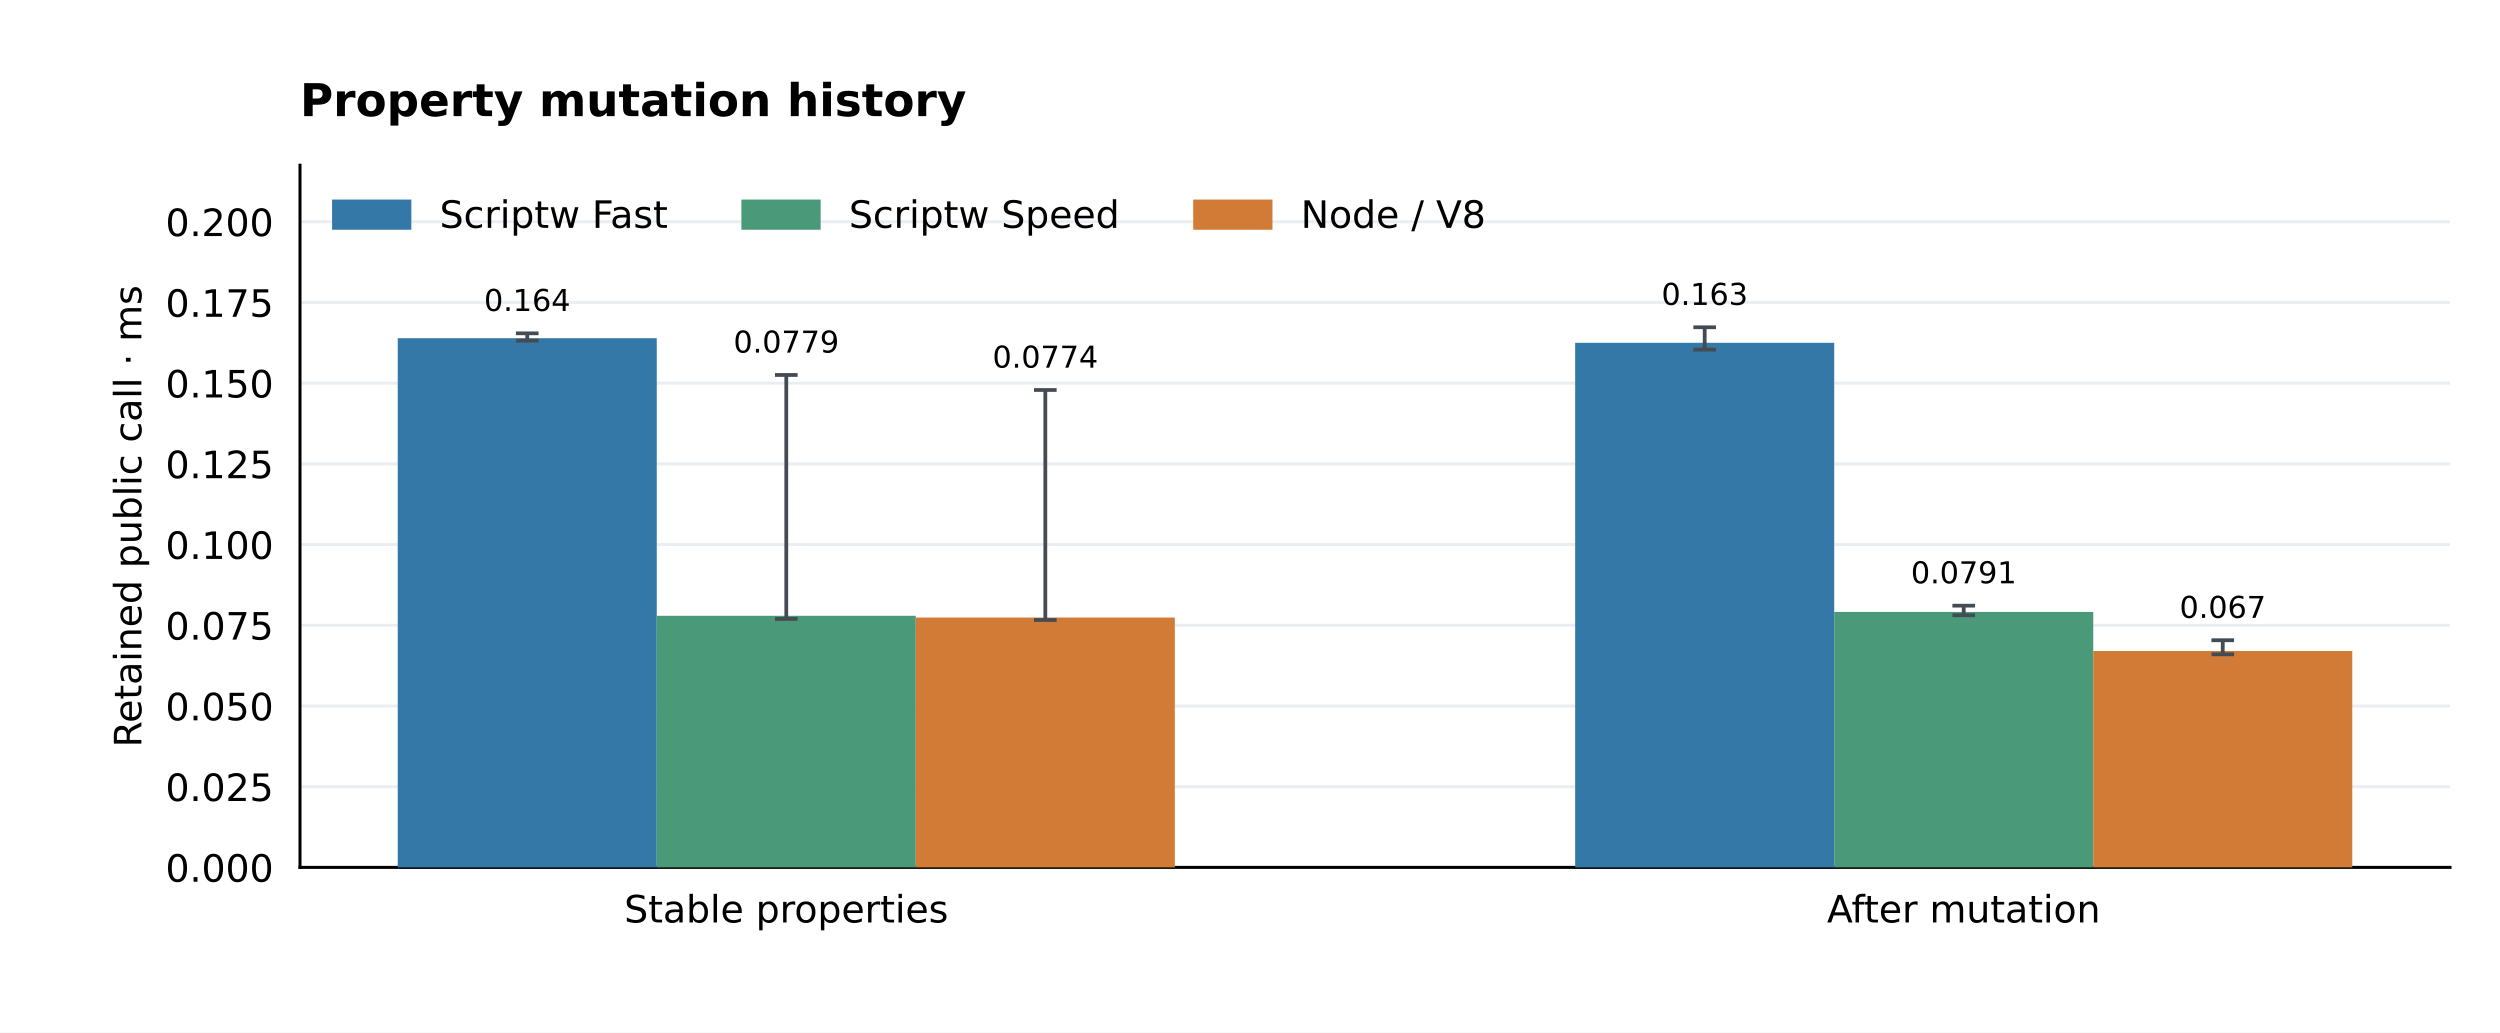
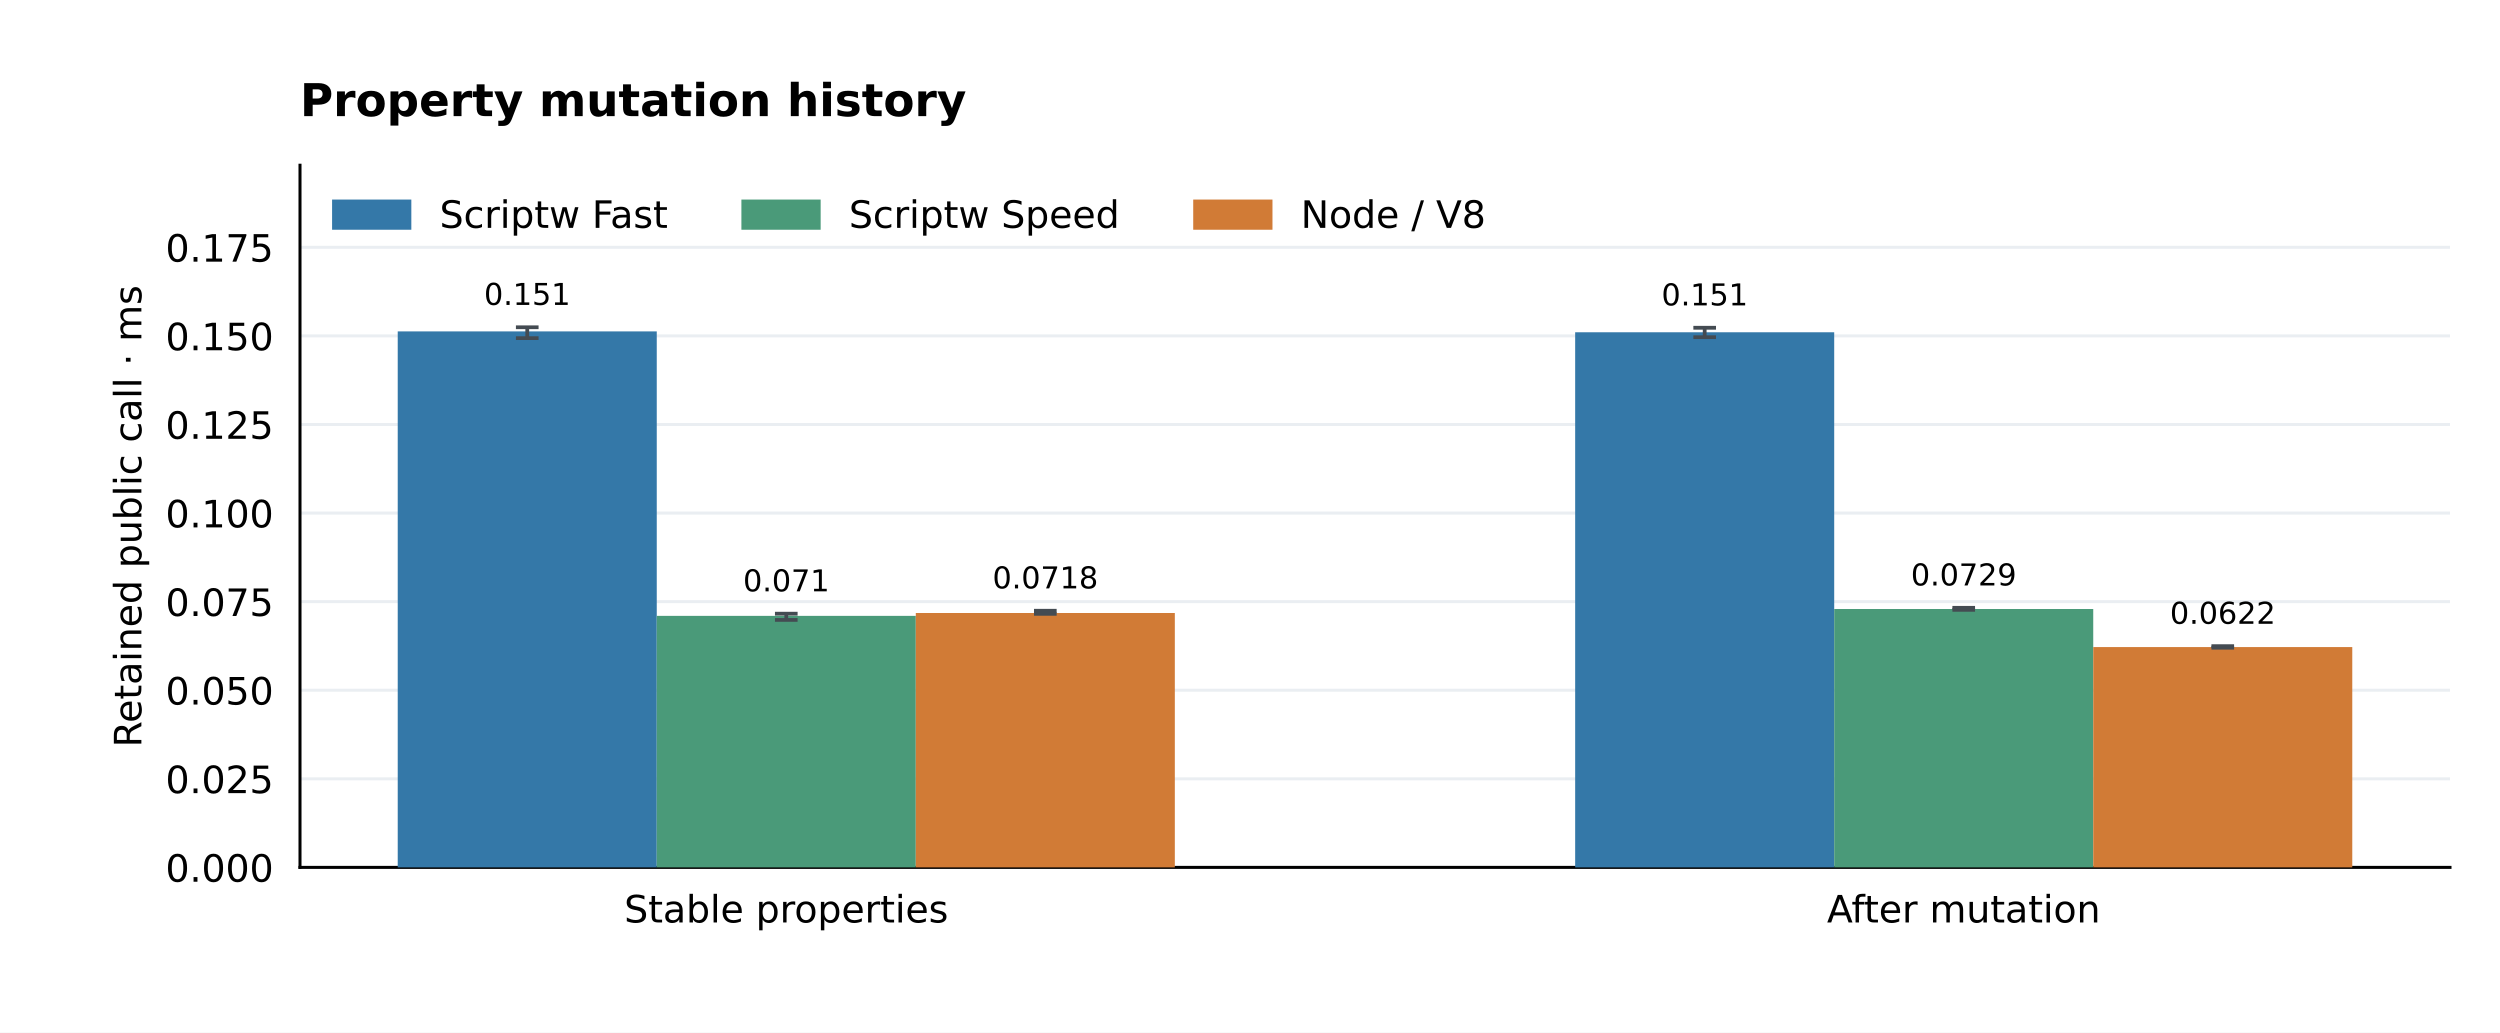
<svg xmlns="http://www.w3.org/2000/svg" xmlns:xlink="http://www.w3.org/1999/xlink" width="662.4pt" height="273.6pt" viewBox="0 0 662.4 273.6" version="1.1">
  <defs>
    <style type="text/css">*{stroke-linejoin: round; stroke-linecap: butt}</style>
  </defs>
  <g id="figure_1">
    <g id="patch_1">
      <path d="M 0 273.6 L 662.4 273.6 L 662.4 0 L 0 0 z " style="fill: #ffffff" />
    </g>
    <g id="axes_1">
      <g id="patch_2">
        <path d="M 79.488 229.824 L 649.152 229.824 L 649.152 43.776 L 79.488 43.776 z " style="fill: #ffffff" />
      </g>
      <g id="matplotlib.axis_1">
        <g id="xtick_1">
          <g id="line2d_1" />
          <g id="text_1">
            <text style="font-size: 10px; font-family: 'DejaVu Sans'; text-anchor: middle" x="208.333" y="244.422" transform="rotate(-0 208.3331 244.4224)">Stable properties</text>
          </g>
        </g>
        <g id="xtick_2">
          <g id="line2d_2" />
          <g id="text_2">
            <text style="font-size: 10px; font-family: 'DejaVu Sans'; text-anchor: middle" x="520.307" y="244.422" transform="rotate(-0 520.3069 244.4224)">After mutation</text>
          </g>
        </g>
      </g>
      <g id="matplotlib.axis_2">
        <g id="ytick_1">
          <g id="line2d_3">
            <path d="M 79.488 229.824 L 649.152 229.824 " clip-path="url(#p734627fd88)" style="fill: none; stroke: #eaeef2; stroke-width: 0.8; stroke-linecap: square" />
          </g>
          <g id="line2d_4" />
          <g id="text_3">
            <text style="font-size: 10px; font-family: 'DejaVu Sans'; text-anchor: end" x="72.488" y="233.623" transform="rotate(-0 72.488 233.6228)">0.000</text>
          </g>
        </g>
        <g id="ytick_2">
          <g id="line2d_5">
-             <path d="M 79.488 208.44 L 649.152 208.44 " clip-path="url(#p734627fd88)" style="fill: none; stroke: #eaeef2; stroke-width: 0.8; stroke-linecap: square" />
+             <path d="M 79.488 206.353 L 649.152 206.353 " clip-path="url(#p734627fd88)" style="fill: none; stroke: #eaeef2; stroke-width: 0.8; stroke-linecap: square" />
          </g>
          <g id="line2d_6" />
          <g id="text_4">
-             <text style="font-size: 10px; font-family: 'DejaVu Sans'; text-anchor: end" x="72.488" y="212.239" transform="rotate(-0 72.488 212.2393)">0.025</text>
+             <text style="font-size: 10px; font-family: 'DejaVu Sans'; text-anchor: end" x="72.488" y="210.152" transform="rotate(-0 72.488 210.1523)">0.025</text>
          </g>
        </g>
        <g id="ytick_3">
          <g id="line2d_7">
-             <path d="M 79.488 187.057 L 649.152 187.057 " clip-path="url(#p734627fd88)" style="fill: none; stroke: #eaeef2; stroke-width: 0.8; stroke-linecap: square" />
+             <path d="M 79.488 182.883 L 649.152 182.883 " clip-path="url(#p734627fd88)" style="fill: none; stroke: #eaeef2; stroke-width: 0.8; stroke-linecap: square" />
          </g>
          <g id="line2d_8" />
          <g id="text_5">
-             <text style="font-size: 10px; font-family: 'DejaVu Sans'; text-anchor: end" x="72.488" y="190.856" transform="rotate(-0 72.488 190.8558)">0.050</text>
+             <text style="font-size: 10px; font-family: 'DejaVu Sans'; text-anchor: end" x="72.488" y="186.682" transform="rotate(-0 72.488 186.6818)">0.050</text>
          </g>
        </g>
        <g id="ytick_4">
          <g id="line2d_9">
-             <path d="M 79.488 165.673 L 649.152 165.673 " clip-path="url(#p734627fd88)" style="fill: none; stroke: #eaeef2; stroke-width: 0.8; stroke-linecap: square" />
+             <path d="M 79.488 159.412 L 649.152 159.412 " clip-path="url(#p734627fd88)" style="fill: none; stroke: #eaeef2; stroke-width: 0.8; stroke-linecap: square" />
          </g>
          <g id="line2d_10" />
          <g id="text_6">
-             <text style="font-size: 10px; font-family: 'DejaVu Sans'; text-anchor: end" x="72.488" y="169.472" transform="rotate(-0 72.488 169.4723)">0.075</text>
+             <text style="font-size: 10px; font-family: 'DejaVu Sans'; text-anchor: end" x="72.488" y="163.211" transform="rotate(-0 72.488 163.2113)">0.075</text>
          </g>
        </g>
        <g id="ytick_5">
          <g id="line2d_11">
-             <path d="M 79.488 144.29 L 649.152 144.29 " clip-path="url(#p734627fd88)" style="fill: none; stroke: #eaeef2; stroke-width: 0.8; stroke-linecap: square" />
+             <path d="M 79.488 135.942 L 649.152 135.942 " clip-path="url(#p734627fd88)" style="fill: none; stroke: #eaeef2; stroke-width: 0.8; stroke-linecap: square" />
          </g>
          <g id="line2d_12" />
          <g id="text_7">
-             <text style="font-size: 10px; font-family: 'DejaVu Sans'; text-anchor: end" x="72.488" y="148.089" transform="rotate(-0 72.488 148.0888)">0.100</text>
+             <text style="font-size: 10px; font-family: 'DejaVu Sans'; text-anchor: end" x="72.488" y="139.741" transform="rotate(-0 72.488 139.7407)">0.100</text>
          </g>
        </g>
        <g id="ytick_6">
          <g id="line2d_13">
-             <path d="M 79.488 122.906 L 649.152 122.906 " clip-path="url(#p734627fd88)" style="fill: none; stroke: #eaeef2; stroke-width: 0.8; stroke-linecap: square" />
+             <path d="M 79.488 112.471 L 649.152 112.471 " clip-path="url(#p734627fd88)" style="fill: none; stroke: #eaeef2; stroke-width: 0.8; stroke-linecap: square" />
          </g>
          <g id="line2d_14" />
          <g id="text_8">
-             <text style="font-size: 10px; font-family: 'DejaVu Sans'; text-anchor: end" x="72.488" y="126.705" transform="rotate(-0 72.488 126.7053)">0.125</text>
+             <text style="font-size: 10px; font-family: 'DejaVu Sans'; text-anchor: end" x="72.488" y="116.27" transform="rotate(-0 72.488 116.2702)">0.125</text>
          </g>
        </g>
        <g id="ytick_7">
          <g id="line2d_15">
-             <path d="M 79.488 101.523 L 649.152 101.523 " clip-path="url(#p734627fd88)" style="fill: none; stroke: #eaeef2; stroke-width: 0.8; stroke-linecap: square" />
+             <path d="M 79.488 89.001 L 649.152 89.001 " clip-path="url(#p734627fd88)" style="fill: none; stroke: #eaeef2; stroke-width: 0.8; stroke-linecap: square" />
          </g>
          <g id="line2d_16" />
          <g id="text_9">
-             <text style="font-size: 10px; font-family: 'DejaVu Sans'; text-anchor: end" x="72.488" y="105.322" transform="rotate(-0 72.488 105.3218)">0.150</text>
+             <text style="font-size: 10px; font-family: 'DejaVu Sans'; text-anchor: end" x="72.488" y="92.8" transform="rotate(-0 72.488 92.79971)">0.150</text>
          </g>
        </g>
        <g id="ytick_8">
          <g id="line2d_17">
-             <path d="M 79.488 80.139 L 649.152 80.139 " clip-path="url(#p734627fd88)" style="fill: none; stroke: #eaeef2; stroke-width: 0.8; stroke-linecap: square" />
+             <path d="M 79.488 65.53 L 649.152 65.53 " clip-path="url(#p734627fd88)" style="fill: none; stroke: #eaeef2; stroke-width: 0.8; stroke-linecap: square" />
          </g>
          <g id="line2d_18" />
          <g id="text_10">
-             <text style="font-size: 10px; font-family: 'DejaVu Sans'; text-anchor: end" x="72.488" y="83.938" transform="rotate(-0 72.488 83.93826)">0.175</text>
-           </g>
-         </g>
-         <g id="ytick_9">
-           <g id="line2d_19">
-             <path d="M 79.488 58.756 L 649.152 58.756 " clip-path="url(#p734627fd88)" style="fill: none; stroke: #eaeef2; stroke-width: 0.8; stroke-linecap: square" />
-           </g>
-           <g id="line2d_20" />
-           <g id="text_11">
-             <text style="font-size: 10px; font-family: 'DejaVu Sans'; text-anchor: end" x="72.488" y="62.555" transform="rotate(-0 72.488 62.55475)">0.200</text>
-           </g>
-         </g>
-         <g id="text_12">
+             <text style="font-size: 10px; font-family: 'DejaVu Sans'; text-anchor: end" x="72.488" y="69.329" transform="rotate(-0 72.488 69.32918)">0.175</text>
+           </g>
+         </g>
+         <g id="text_11">
          <text style="font-size: 10px; font-family: 'DejaVu Sans'; text-anchor: middle" x="37.458" y="136.8" transform="rotate(-90 37.45753 136.8)">Retained public call · ms</text>
        </g>
      </g>
      <g id="patch_3">
        <path d="M 79.488 229.824 L 79.488 43.776 " style="fill: none; stroke: #000000; stroke-width: 0.8; stroke-linejoin: miter; stroke-linecap: square" />
      </g>
      <g id="patch_4">
        <path d="M 79.488 229.824 L 649.152 229.824 " style="fill: none; stroke: #000000; stroke-width: 0.8; stroke-linejoin: miter; stroke-linecap: square" />
      </g>
      <g id="patch_5">
-         <path d="M 105.382 229.824 L 174.016 229.824 L 174.016 89.607 L 105.382 89.607 z " clip-path="url(#p734627fd88)" style="fill: #3478a8" />
+         <path d="M 105.382 229.824 L 174.016 229.824 L 174.016 87.806 L 105.382 87.806 z " clip-path="url(#p734627fd88)" style="fill: #3478a8" />
+       </g>
+       <g id="text_12">
+         <text style="font-size: 8px; font-family: 'DejaVu Sans'; text-anchor: middle" x="139.699" y="80.788" transform="rotate(-0 139.6989 80.78828)">0.151</text>
+       </g>
+       <g id="patch_6">
+         <path d="M 417.356 229.824 L 485.99 229.824 L 485.99 88.037 L 417.356 88.037 z " clip-path="url(#p734627fd88)" style="fill: #3478a8" />
      </g>
      <g id="text_13">
-         <text style="font-size: 8px; font-family: 'DejaVu Sans'; text-anchor: middle" x="139.699" y="82.4" transform="rotate(-0 139.6989 82.39974)">0.164</text>
-       </g>
-       <g id="patch_6">
-         <path d="M 417.356 229.824 L 485.99 229.824 L 485.99 90.827 L 417.356 90.827 z " clip-path="url(#p734627fd88)" style="fill: #3478a8" />
+         <text style="font-size: 8px; font-family: 'DejaVu Sans'; text-anchor: middle" x="451.673" y="80.921" transform="rotate(-0 451.6726 80.92065)">0.151</text>
+       </g>
+       <g id="patch_7">
+         <path d="M 174.016 229.824 L 242.65 229.824 L 242.65 163.186 L 174.016 163.186 z " clip-path="url(#p734627fd88)" style="fill: #4a9a79" />
      </g>
      <g id="text_14">
-         <text style="font-size: 8px; font-family: 'DejaVu Sans'; text-anchor: middle" x="451.673" y="80.788" transform="rotate(-0 451.6726 80.78828)">0.163</text>
-       </g>
-       <g id="patch_7">
-         <path d="M 174.016 229.824 L 242.65 229.824 L 242.65 163.164 L 174.016 163.164 z " clip-path="url(#p734627fd88)" style="fill: #4a9a79" />
+         <text style="font-size: 8px; font-family: 'DejaVu Sans'; text-anchor: middle" x="208.333" y="156.686" transform="rotate(-0 208.3331 156.6863)">0.071</text>
+       </g>
+       <g id="patch_8">
+         <path d="M 485.99 229.824 L 554.624 229.824 L 554.624 161.357 L 485.99 161.357 z " clip-path="url(#p734627fd88)" style="fill: #4a9a79" />
      </g>
      <g id="text_15">
-         <text style="font-size: 8px; font-family: 'DejaVu Sans'; text-anchor: middle" x="208.333" y="93.428" transform="rotate(-0 208.3331 93.4285)">0.0779</text>
-       </g>
-       <g id="patch_8">
-         <path d="M 485.99 229.824 L 554.624 229.824 L 554.624 162.136 L 485.99 162.136 z " clip-path="url(#p734627fd88)" style="fill: #4a9a79" />
+         <text style="font-size: 8px; font-family: 'DejaVu Sans'; text-anchor: middle" x="520.307" y="155.125" transform="rotate(-0 520.3069 155.125)">0.0729</text>
+       </g>
+       <g id="patch_9">
+         <path d="M 242.65 229.824 L 311.284 229.824 L 311.284 162.429 L 242.65 162.429 z " clip-path="url(#p734627fd88)" style="fill: #d17b36" />
      </g>
      <g id="text_16">
-         <text style="font-size: 8px; font-family: 'DejaVu Sans'; text-anchor: middle" x="520.307" y="154.555" transform="rotate(-0 520.3069 154.5554)">0.0791</text>
-       </g>
-       <g id="patch_9">
-         <path d="M 242.65 229.824 L 311.284 229.824 L 311.284 163.627 L 242.65 163.627 z " clip-path="url(#p734627fd88)" style="fill: #d17b36" />
+         <text style="font-size: 8px; font-family: 'DejaVu Sans'; text-anchor: middle" x="276.967" y="155.906" transform="rotate(-0 276.9674 155.9061)">0.0718</text>
+       </g>
+       <g id="patch_10">
+         <path d="M 554.624 229.824 L 623.258 229.824 L 623.258 171.445 L 554.624 171.445 z " clip-path="url(#p734627fd88)" style="fill: #d17b36" />
      </g>
      <g id="text_17">
-         <text style="font-size: 8px; font-family: 'DejaVu Sans'; text-anchor: middle" x="276.967" y="97.414" transform="rotate(-0 276.9674 97.41353)">0.0774</text>
-       </g>
-       <g id="patch_10">
-         <path d="M 554.624 229.824 L 623.258 229.824 L 623.258 172.497 L 554.624 172.497 z " clip-path="url(#p734627fd88)" style="fill: #d17b36" />
+         <text style="font-size: 8px; font-family: 'DejaVu Sans'; text-anchor: middle" x="588.941" y="165.283" transform="rotate(-0 588.9411 165.2831)">0.0622</text>
      </g>
      <g id="text_18">
-         <text style="font-size: 8px; font-family: 'DejaVu Sans'; text-anchor: middle" x="588.941" y="163.717" transform="rotate(-0 588.9411 163.717)">0.067</text>
-       </g>
-       <g id="text_19">
        <text style="font-weight: 700; font-size: 12px; font-family: 'DejaVu Sans'; text-anchor: start" x="79.488" y="30.776" transform="rotate(-0 79.488 30.776)">Property mutation history</text>
      </g>
      <g id="LineCollection_1">
-         <path d="M 139.699 90.267 L 139.699 88.322 " clip-path="url(#p734627fd88)" style="fill: none; stroke: #444b52" />
-       </g>
-       <g id="line2d_21">
+         <path d="M 139.699 89.589 L 139.699 86.71 " clip-path="url(#p734627fd88)" style="fill: none; stroke: #444b52" />
+       </g>
+       <g id="line2d_19">
        <defs>
          <path id="m65b1cacb22" d="M 3 0 L -3 -0 " style="stroke: #444b52" />
        </defs>
        <g clip-path="url(#p734627fd88)">
-           <use xlink:href="#m65b1cacb22" x="139.699" y="90.267" style="fill: #1f77b4; stroke: #444b52" />
+           <use xlink:href="#m65b1cacb22" x="139.699" y="89.589" style="fill: #1f77b4; stroke: #444b52" />
+         </g>
+       </g>
+       <g id="line2d_20">
+         <g clip-path="url(#p734627fd88)">
+           <use xlink:href="#m65b1cacb22" x="139.699" y="86.71" style="fill: #1f77b4; stroke: #444b52" />
+         </g>
+       </g>
+       <g id="LineCollection_2">
+         <path d="M 451.673 89.344 L 451.673 86.843 " clip-path="url(#p734627fd88)" style="fill: none; stroke: #444b52" />
+       </g>
+       <g id="line2d_21">
+         <g clip-path="url(#p734627fd88)">
+           <use xlink:href="#m65b1cacb22" x="451.673" y="89.344" style="fill: #1f77b4; stroke: #444b52" />
        </g>
      </g>
      <g id="line2d_22">
        <g clip-path="url(#p734627fd88)">
-           <use xlink:href="#m65b1cacb22" x="139.699" y="88.322" style="fill: #1f77b4; stroke: #444b52" />
-         </g>
-       </g>
-       <g id="LineCollection_2">
-         <path d="M 451.673 92.64 L 451.673 86.71 " clip-path="url(#p734627fd88)" style="fill: none; stroke: #444b52" />
+           <use xlink:href="#m65b1cacb22" x="451.673" y="86.843" style="fill: #1f77b4; stroke: #444b52" />
+         </g>
+       </g>
+       <g id="LineCollection_3">
+         <path d="M 208.333 164.254 L 208.333 162.608 " clip-path="url(#p734627fd88)" style="fill: none; stroke: #444b52" />
      </g>
      <g id="line2d_23">
        <g clip-path="url(#p734627fd88)">
-           <use xlink:href="#m65b1cacb22" x="451.673" y="92.64" style="fill: #1f77b4; stroke: #444b52" />
+           <use xlink:href="#m65b1cacb22" x="208.333" y="164.254" style="fill: #1f77b4; stroke: #444b52" />
        </g>
      </g>
      <g id="line2d_24">
        <g clip-path="url(#p734627fd88)">
-           <use xlink:href="#m65b1cacb22" x="451.673" y="86.71" style="fill: #1f77b4; stroke: #444b52" />
-         </g>
-       </g>
-       <g id="LineCollection_3">
-         <path d="M 208.333 163.983 L 208.333 99.35 " clip-path="url(#p734627fd88)" style="fill: none; stroke: #444b52" />
+           <use xlink:href="#m65b1cacb22" x="208.333" y="162.608" style="fill: #1f77b4; stroke: #444b52" />
+         </g>
+       </g>
+       <g id="LineCollection_4">
+         <path d="M 520.307 161.583 L 520.307 161.047 " clip-path="url(#p734627fd88)" style="fill: none; stroke: #444b52" />
      </g>
      <g id="line2d_25">
        <g clip-path="url(#p734627fd88)">
-           <use xlink:href="#m65b1cacb22" x="208.333" y="163.983" style="fill: #1f77b4; stroke: #444b52" />
+           <use xlink:href="#m65b1cacb22" x="520.307" y="161.583" style="fill: #1f77b4; stroke: #444b52" />
        </g>
      </g>
      <g id="line2d_26">
        <g clip-path="url(#p734627fd88)">
-           <use xlink:href="#m65b1cacb22" x="208.333" y="99.35" style="fill: #1f77b4; stroke: #444b52" />
-         </g>
-       </g>
-       <g id="LineCollection_4">
-         <path d="M 520.307 163.014 L 520.307 160.477 " clip-path="url(#p734627fd88)" style="fill: none; stroke: #444b52" />
+           <use xlink:href="#m65b1cacb22" x="520.307" y="161.047" style="fill: #1f77b4; stroke: #444b52" />
+         </g>
+       </g>
+       <g id="LineCollection_5">
+         <path d="M 276.967 162.646 L 276.967 161.828 " clip-path="url(#p734627fd88)" style="fill: none; stroke: #444b52" />
      </g>
      <g id="line2d_27">
        <g clip-path="url(#p734627fd88)">
-           <use xlink:href="#m65b1cacb22" x="520.307" y="163.014" style="fill: #1f77b4; stroke: #444b52" />
+           <use xlink:href="#m65b1cacb22" x="276.967" y="162.646" style="fill: #1f77b4; stroke: #444b52" />
        </g>
      </g>
      <g id="line2d_28">
        <g clip-path="url(#p734627fd88)">
-           <use xlink:href="#m65b1cacb22" x="520.307" y="160.477" style="fill: #1f77b4; stroke: #444b52" />
-         </g>
-       </g>
-       <g id="LineCollection_5">
-         <path d="M 276.967 164.274 L 276.967 103.335 " clip-path="url(#p734627fd88)" style="fill: none; stroke: #444b52" />
+           <use xlink:href="#m65b1cacb22" x="276.967" y="161.828" style="fill: #1f77b4; stroke: #444b52" />
+         </g>
+       </g>
+       <g id="LineCollection_6">
+         <path d="M 588.941 171.619 L 588.941 171.205 " clip-path="url(#p734627fd88)" style="fill: none; stroke: #444b52" />
      </g>
      <g id="line2d_29">
        <g clip-path="url(#p734627fd88)">
-           <use xlink:href="#m65b1cacb22" x="276.967" y="164.274" style="fill: #1f77b4; stroke: #444b52" />
+           <use xlink:href="#m65b1cacb22" x="588.941" y="171.619" style="fill: #1f77b4; stroke: #444b52" />
        </g>
      </g>
      <g id="line2d_30">
        <g clip-path="url(#p734627fd88)">
-           <use xlink:href="#m65b1cacb22" x="276.967" y="103.335" style="fill: #1f77b4; stroke: #444b52" />
-         </g>
-       </g>
-       <g id="LineCollection_6">
-         <path d="M 588.941 173.359 L 588.941 169.639 " clip-path="url(#p734627fd88)" style="fill: none; stroke: #444b52" />
-       </g>
-       <g id="line2d_31">
-         <g clip-path="url(#p734627fd88)">
-           <use xlink:href="#m65b1cacb22" x="588.941" y="173.359" style="fill: #1f77b4; stroke: #444b52" />
-         </g>
-       </g>
-       <g id="line2d_32">
-         <g clip-path="url(#p734627fd88)">
-           <use xlink:href="#m65b1cacb22" x="588.941" y="169.639" style="fill: #1f77b4; stroke: #444b52" />
+           <use xlink:href="#m65b1cacb22" x="588.941" y="171.205" style="fill: #1f77b4; stroke: #444b52" />
        </g>
      </g>
      <g id="legend_1">
        <g id="patch_11">
          <path d="M 88.488 60.374 L 108.488 60.374 L 108.488 53.374 L 88.488 53.374 z " style="fill: #3478a8; stroke: #3478a8; stroke-linejoin: miter" />
        </g>
-         <g id="text_20">
+         <g id="text_19">
          <text style="font-size: 10px; font-family: 'DejaVu Sans'; text-anchor: start" x="116.488" y="60.374" transform="rotate(-0 116.488 60.37444)">Scriptw Fast</text>
        </g>
        <g id="patch_12">
          <path d="M 196.941 60.374 L 216.941 60.374 L 216.941 53.374 L 196.941 53.374 z " style="fill: #4a9a79; stroke: #4a9a79; stroke-linejoin: miter" />
        </g>
-         <g id="text_21">
+         <g id="text_20">
          <text style="font-size: 10px; font-family: 'DejaVu Sans'; text-anchor: start" x="224.941" y="60.374" transform="rotate(-0 224.9411 60.37444)">Scriptw Speed</text>
        </g>
        <g id="patch_13">
          <path d="M 316.654 60.374 L 336.654 60.374 L 336.654 53.374 L 316.654 53.374 z " style="fill: #d17b36; stroke: #d17b36; stroke-linejoin: miter" />
        </g>
-         <g id="text_22">
+         <g id="text_21">
          <text style="font-size: 10px; font-family: 'DejaVu Sans'; text-anchor: start" x="344.654" y="60.374" transform="rotate(-0 344.6536 60.37444)">Node / V8</text>
        </g>
      </g>
    </g>
  </g>
  <defs>
    <clipPath id="p734627fd88">
      <rect x="79.488" y="43.776" width="569.664" height="186.048" />
    </clipPath>
  </defs>
</svg>
